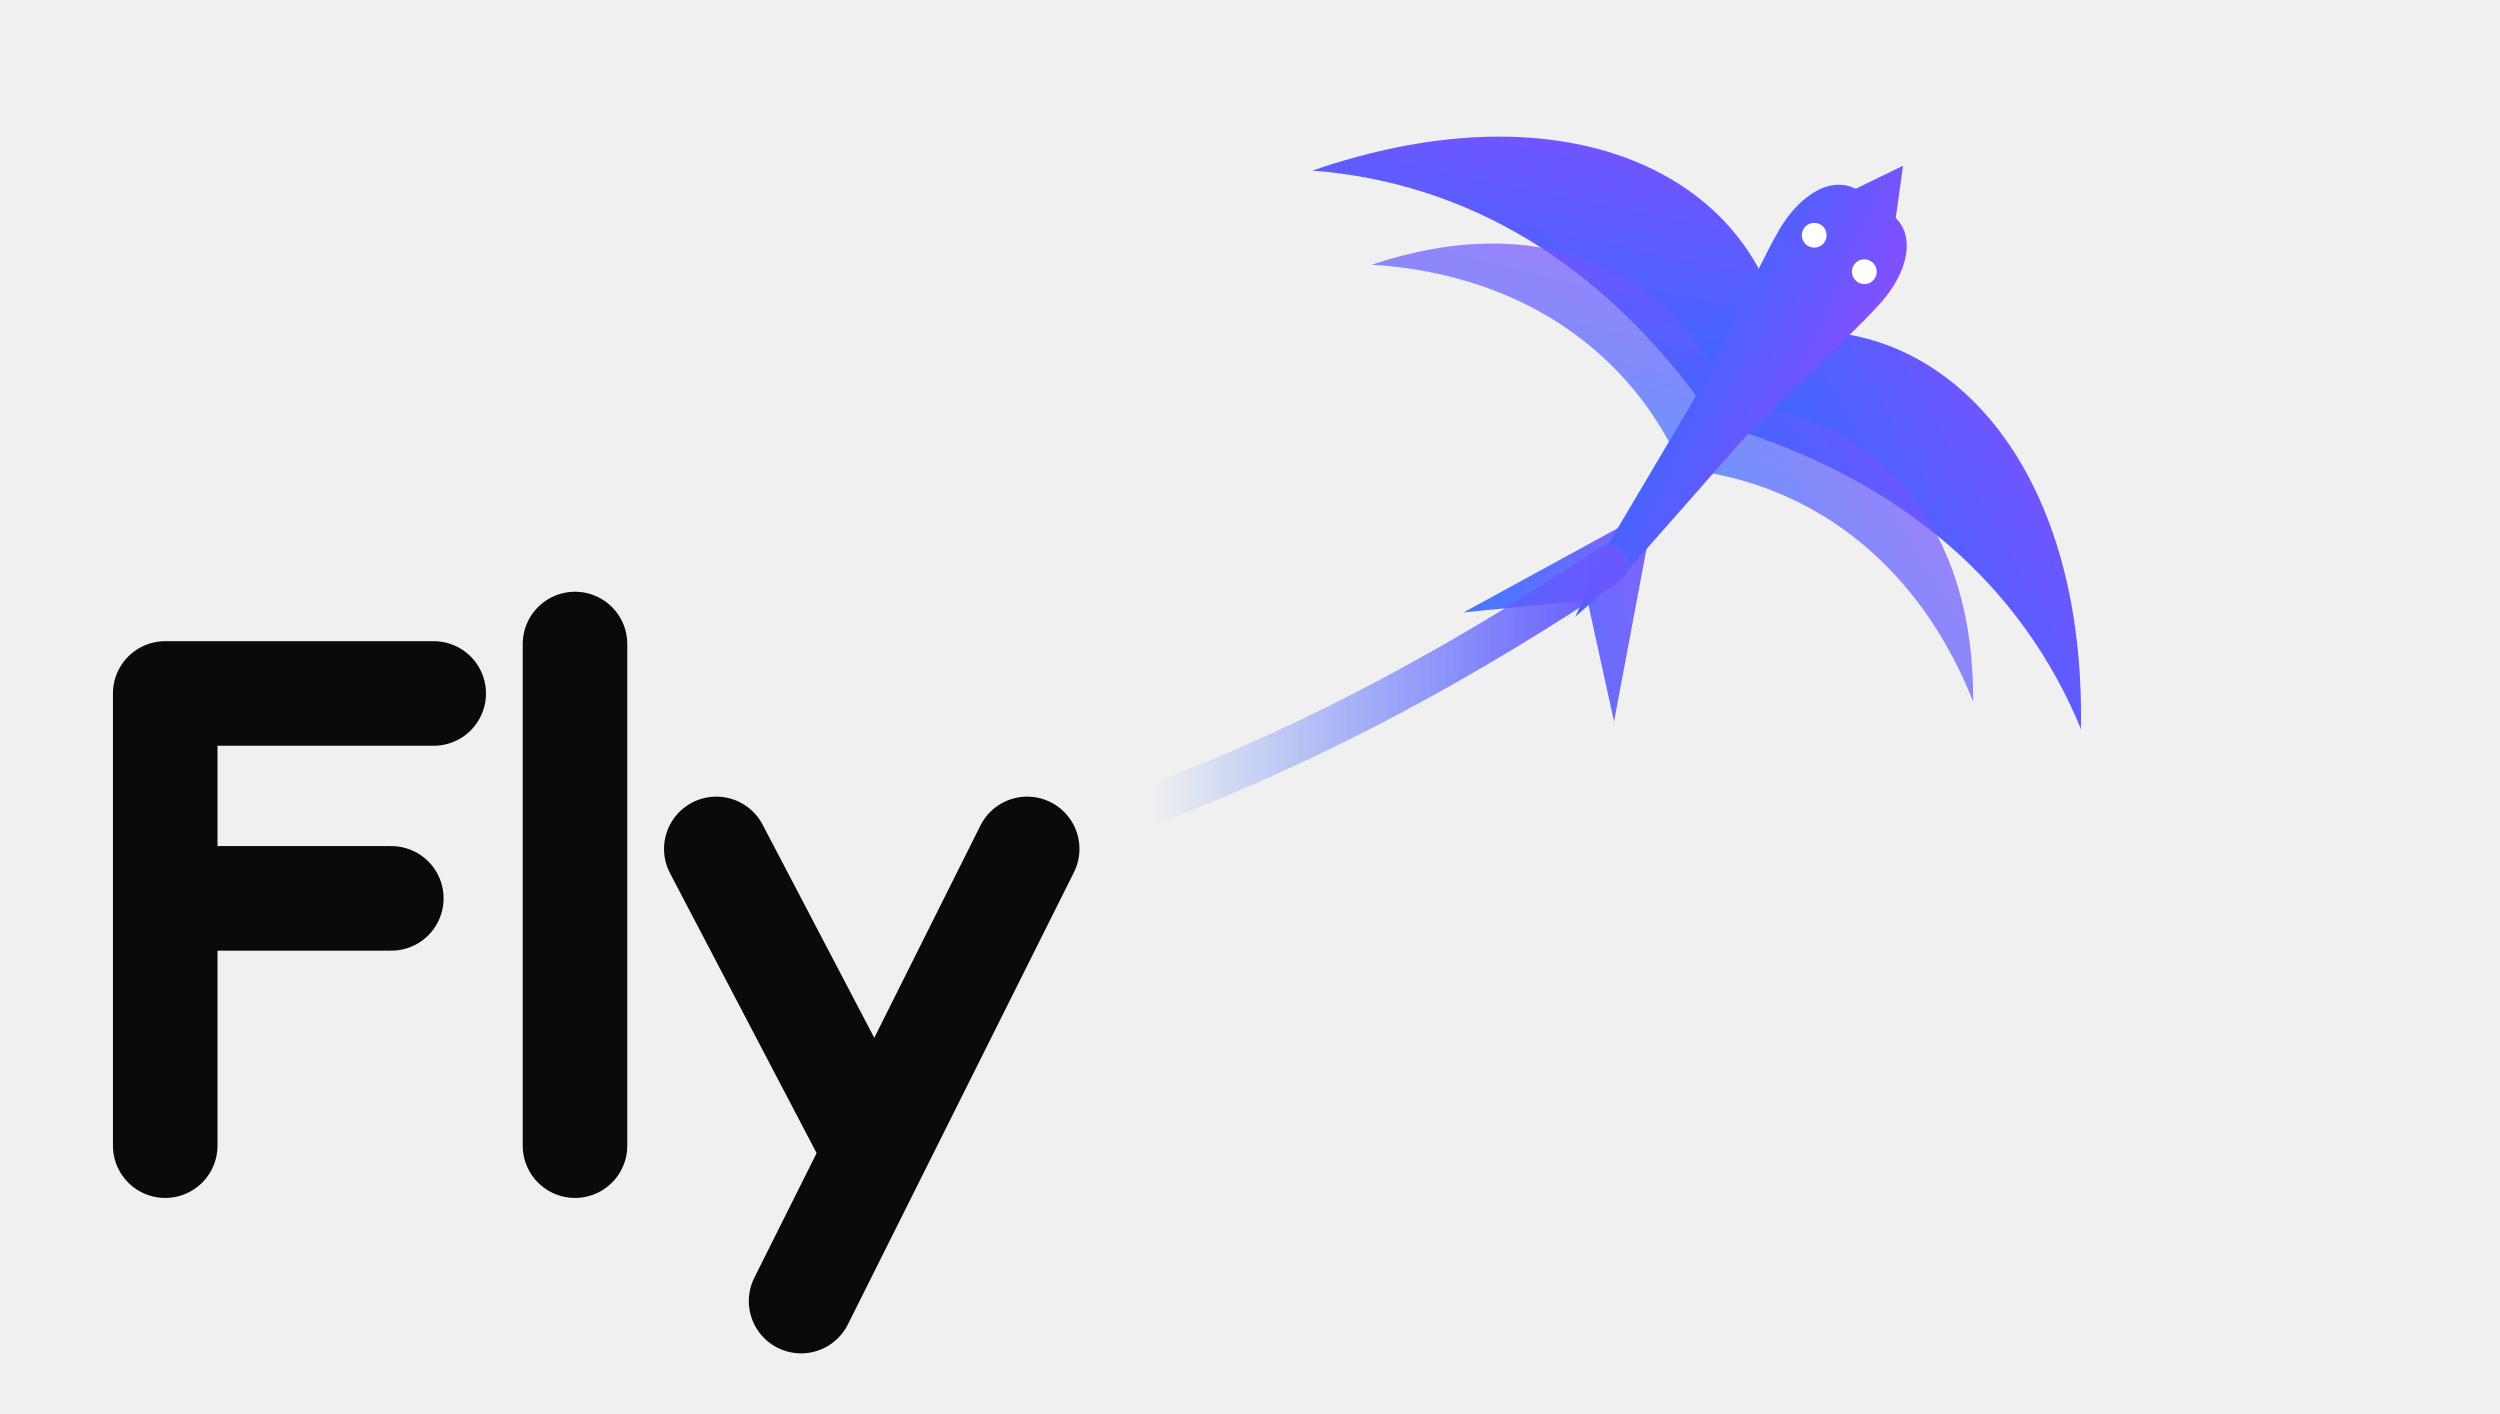
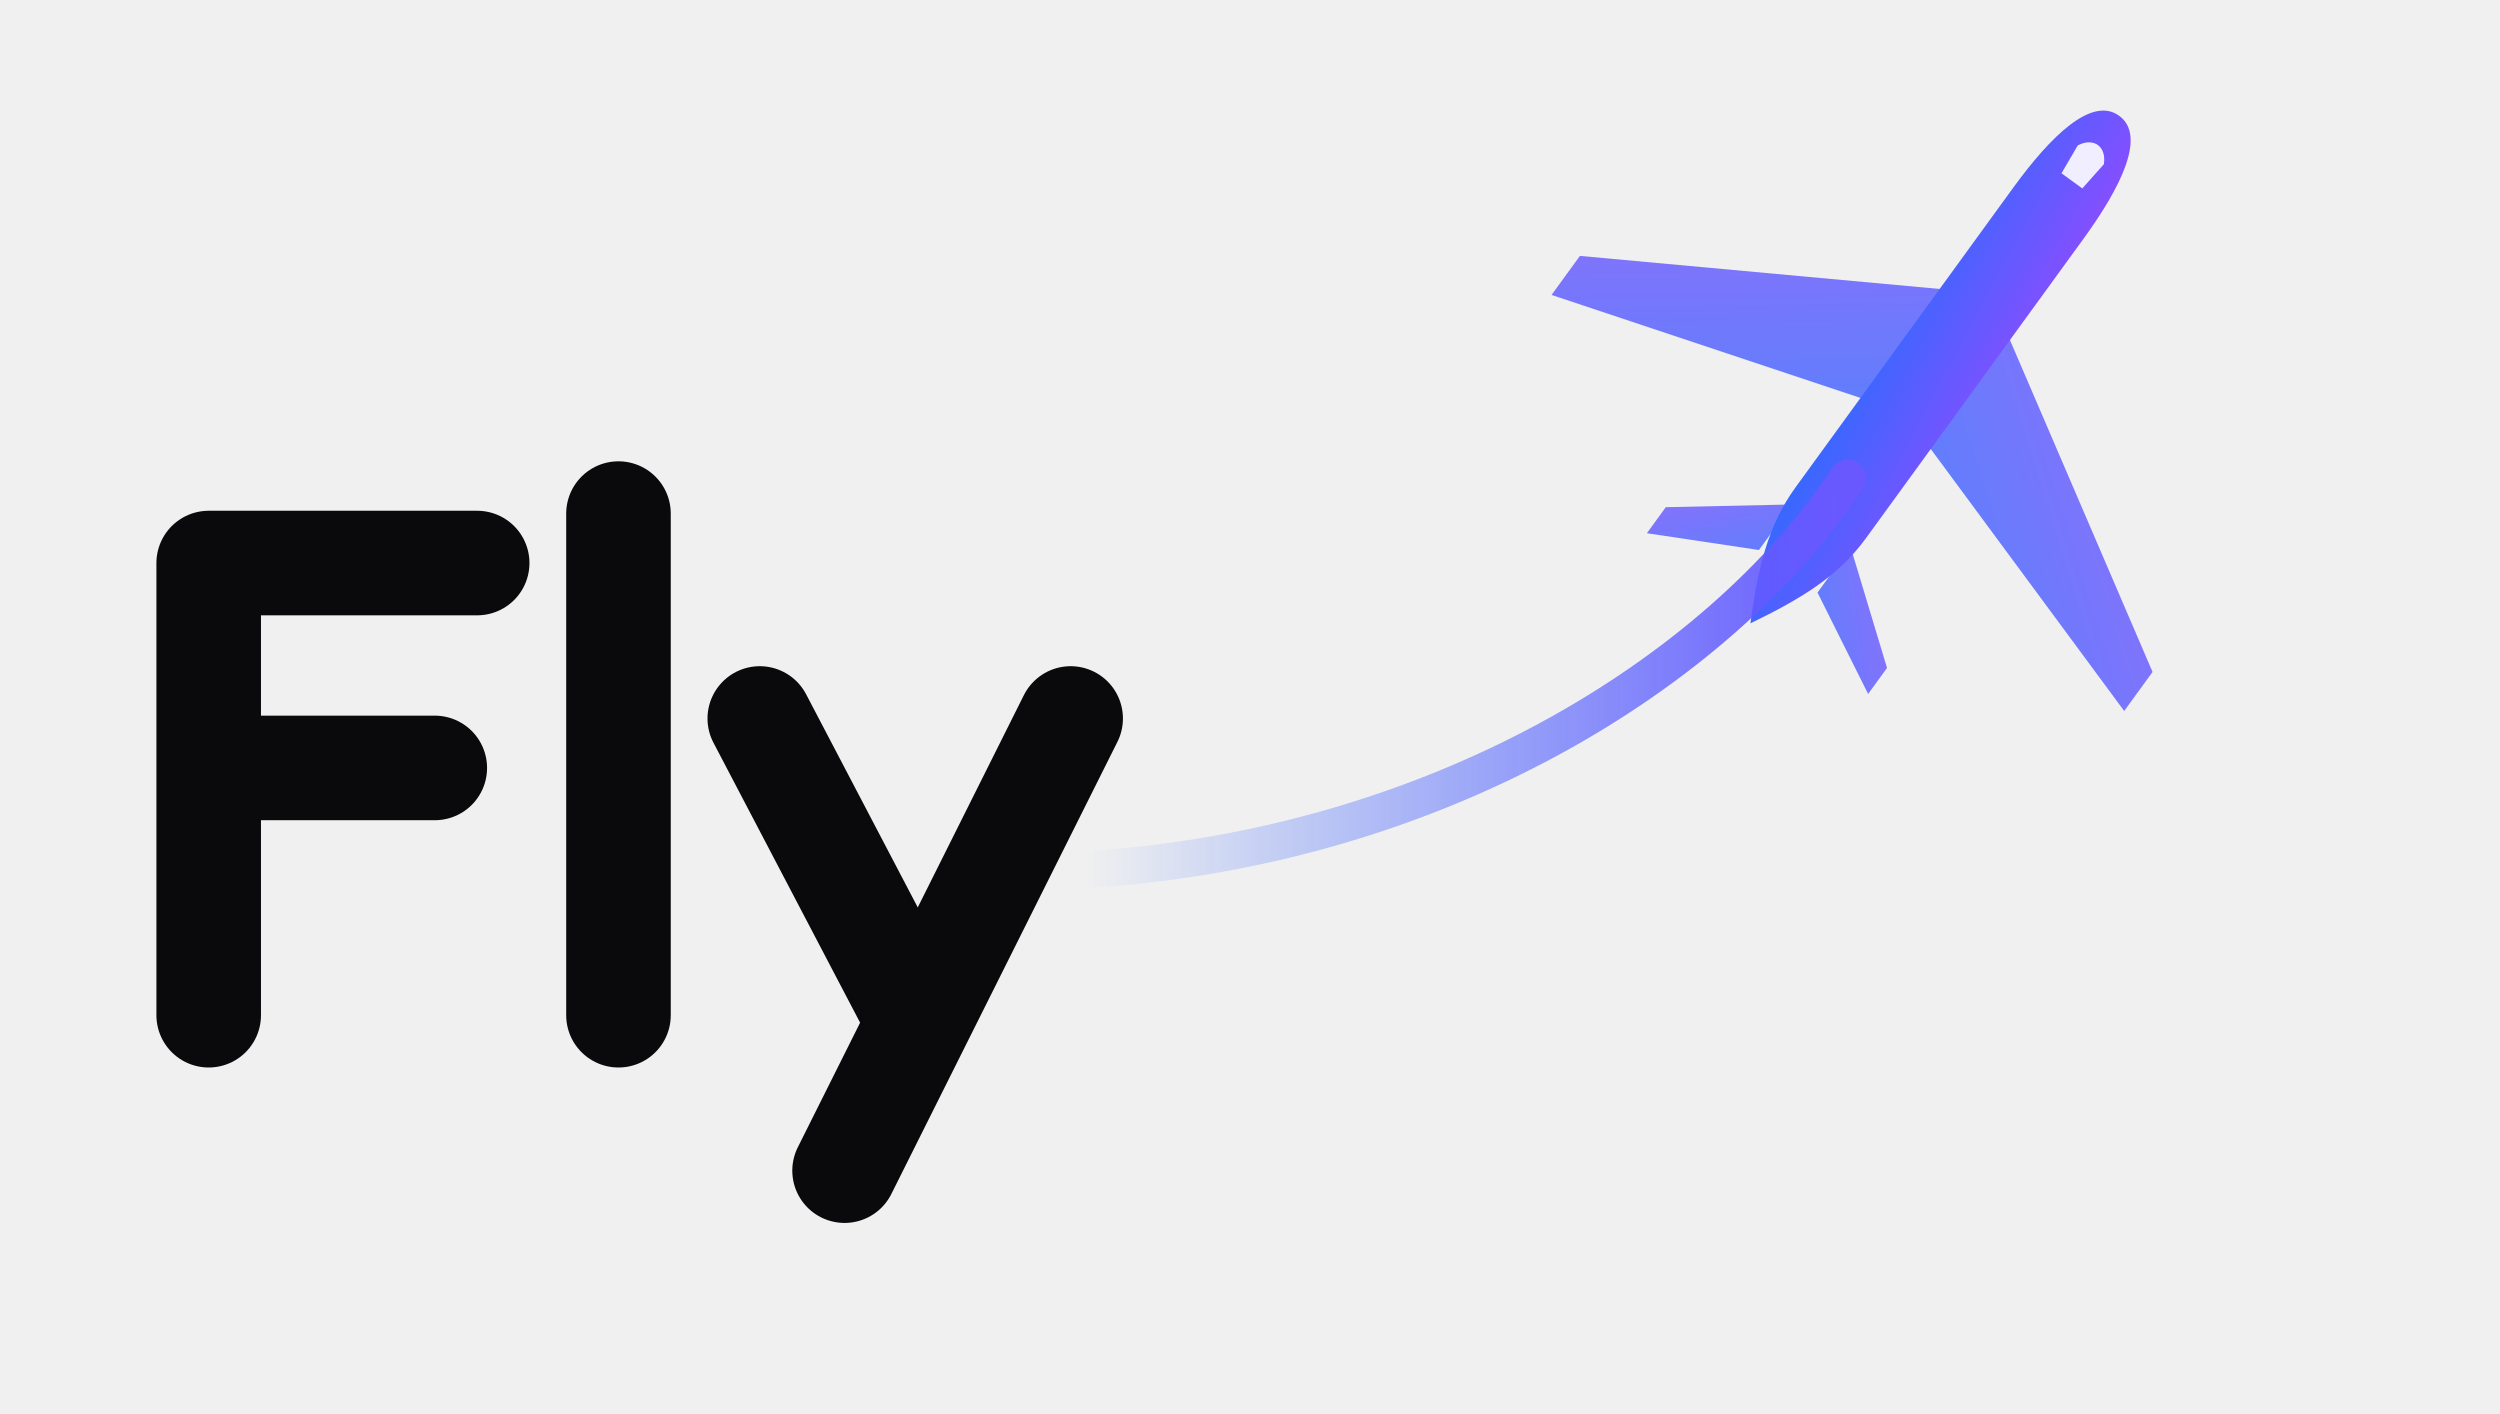
<svg xmlns="http://www.w3.org/2000/svg" viewBox="0 0 230 130" width="920" height="520">
  <defs>
    <linearGradient id="gw" x1="0" y1="1" x2="1" y2="0">
      <stop offset="0" stop-color="#2f6bff" />
      <stop offset="1" stop-color="#8a4dff" />
    </linearGradient>
    <linearGradient id="gl" x1="0" y1="0" x2="1" y2="0">
      <stop offset="0" stop-color="#2f6bff" stop-opacity="0" />
      <stop offset="1" stop-color="#6a58ff" />
    </linearGradient>
  </defs>
-   <g transform="translate(10 56) scale(1.3)" fill="none" stroke="#0a0a0c" stroke-width="7.4" stroke-linecap="round" stroke-linejoin="round">
+   <g transform="translate(14 44) scale(1.3)" fill="none" stroke="#0a0a0c" stroke-width="7.4" stroke-linecap="round" stroke-linejoin="round">
    <path d="M4 6V38M4 6H23M4 20.5H20" />
    <path d="M33 2.5V38" />
    <path d="M43 17L54 38" />
    <path d="M65 17L49 49" />
  </g>
-   <g transform="translate(160 36) rotate(36) scale(.95)">
+   <g transform="translate(178 34) rotate(36) scale(.74)">
    <g fill="url(#gw)">
-       <path d="M2.5 -9C14 -17 32 -13 46 7C33 -1 18 -2 2.500 3z" />
+       <path d="M4.500 -9L44 14.500L44 20.500L4.500 8z" opacity=".82" />
      <g transform="scale(-1 1)">
-         <path d="M2.5 -9C14 -17 32 -13 46 7C33 -1 18 -2 2.500 3z" />
+         <path d="M4.500 -9L44 14.500L44 20.500L4.500 8z" opacity=".82" />
      </g>
-       <path d="M2.5 0C13 -5 26 -3 36 11C25 4 13 3 2.500 8z" opacity=".7" />
+       <path d="M4.500 24L17 33.500L17 37.500L4.500 31z" opacity=".82" />
      <g transform="scale(-1 1)">
-         <path d="M2.5 0C13 -5 26 -3 36 11C25 4 13 3 2.500 8z" opacity=".7" />
+         <path d="M4.500 24L17 33.500L17 37.500L4.500 31z" opacity=".82" />
      </g>
-       <path d="M0 14L-9 33L0 25L9 33z" opacity=".9" />
-       <path d="M0 -27L2.400 -22.500C5.500 -22 6.500 -18 6 -14.500C5.500 -10 4 -4 3 4L1.500 20L0 27L-1.500 20L-3 4C-4 -4 -5.500 -10 -6 -14.500C-6.500 -18 -5.500 -22 -2.400 -22.500z" />
+       <path d="M0 -39C4.200 -39 5.400 -32 5.400 -24L5.400 22C5.400 28 3.200 33 0 39C-3.200 33 -5.400 28 -5.400 22L-5.400 -24C-5.400 -32 -4.200 -39 0 -39z" />
    </g>
-     <circle cx="3" cy="-16.500" r="1.200" fill="#fff" />
-     <circle cx="-3" cy="-16.500" r="1.200" fill="#fff" />
+     <path d="M-2 -33C-1 -35 1 -35 2 -33L1.600 -29L-1.600 -29z" fill="#fff" opacity=".9" />
  </g>
-   <path d="M106 74C122 68 136 60 148 52" fill="none" stroke="url(#gl)" stroke-width="3.6" stroke-linecap="round" />
+   <path d="M100 80C132 78 158 62 170 44" fill="none" stroke="url(#gl)" stroke-width="3.4" stroke-linecap="round" />
</svg>
